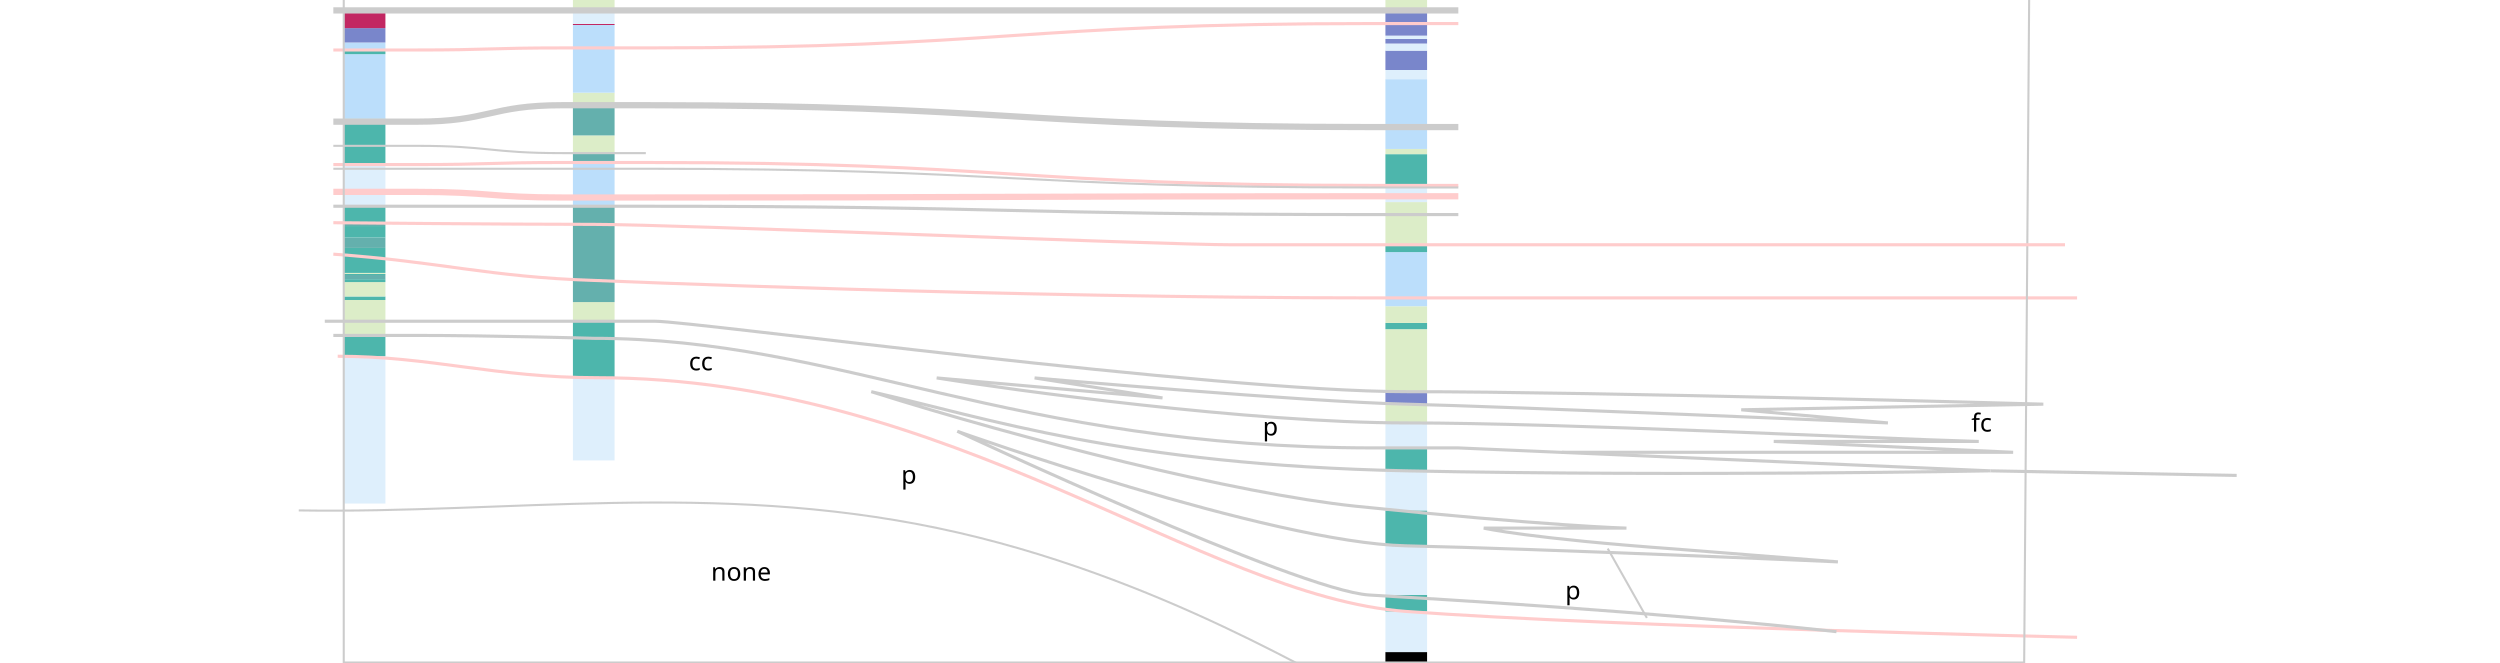
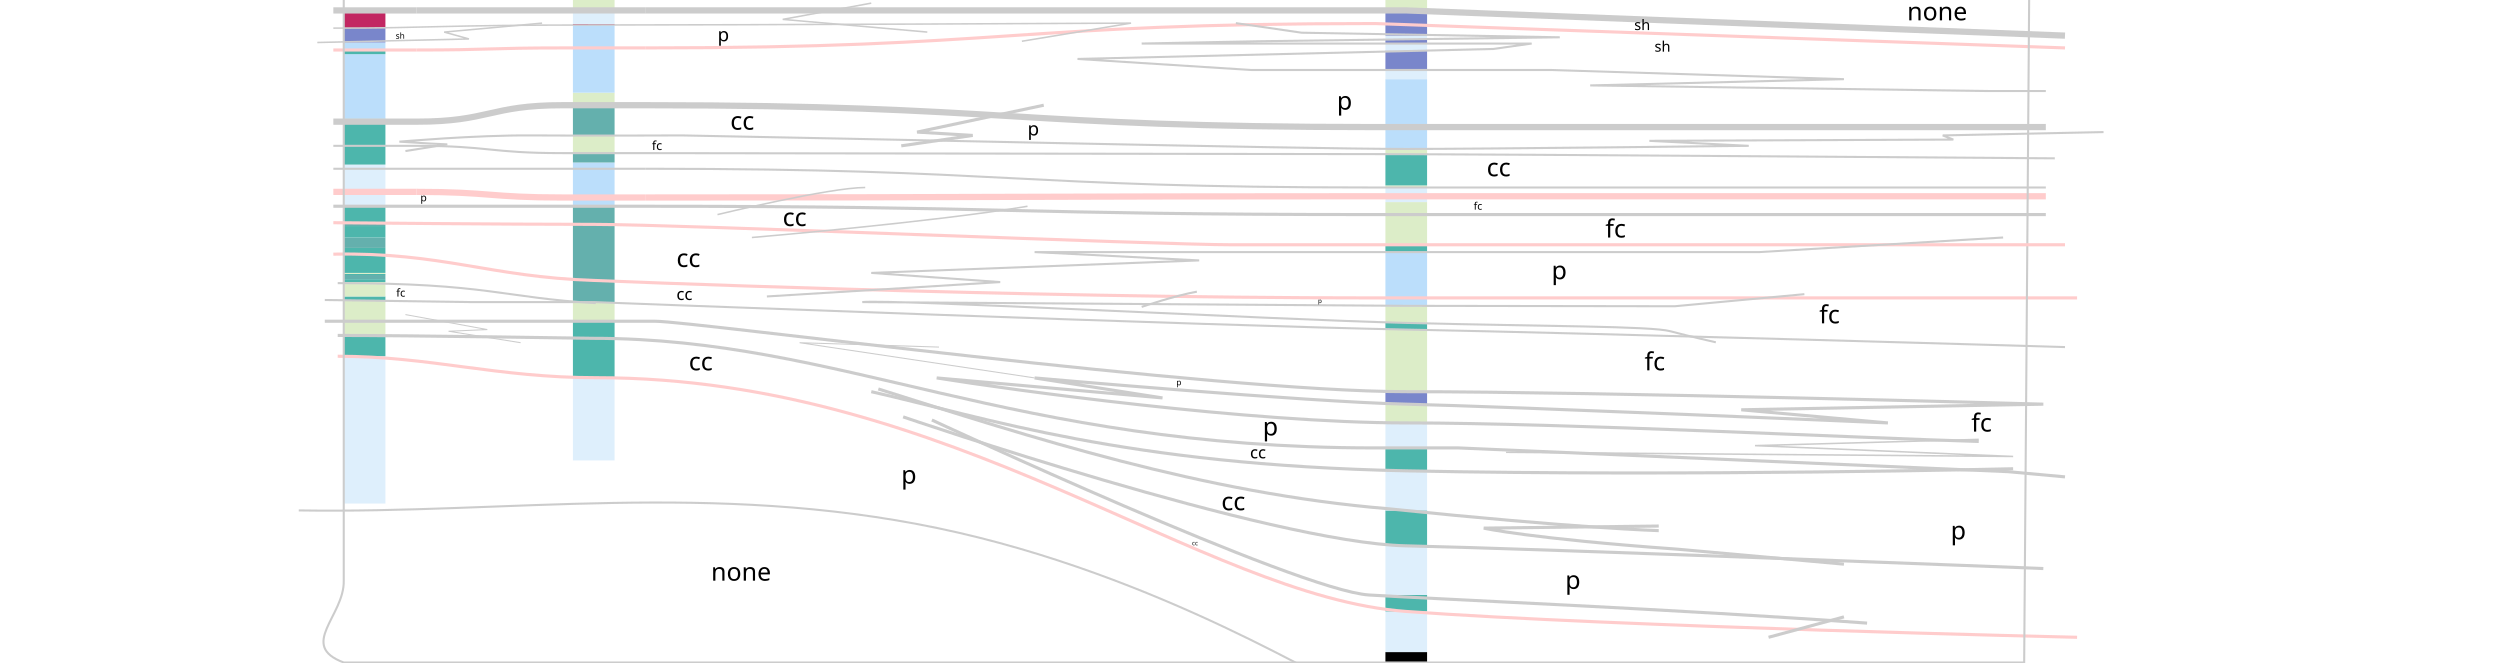
- <svg xmlns="http://www.w3.org/2000/svg" version="1.1" x="0px" y="0px" width="1200px" height="318px" viewBox="0 0 1200 318" enable-background="new 0 0 1200 318" xml:space="preserve">
-   <g id="Layer_1">
+ <svg xmlns="http://www.w3.org/2000/svg" version="1.1" id="Layer_1" x="0px" y="0px" width="1200px" height="318px" viewBox="0 0 1200 318" enable-background="new 0 0 1200 318" xml:space="preserve">
+   <g id="Layer_1_1_">
    <g display="none">
      <g display="inline">
        <path fill="none" stroke="#FFCCCC" stroke-width="3" d="M160,92.1h40 M200,92.1c35,0,35,2.7,70,2.7h40" />
        <path fill="none" stroke="#FFCCCC" stroke-width="3" d="M160,92.1h40 M200,92.1c35,0,35,2.7,70,2.7h40 M310,94.8     c175,0,175-0.6,350-0.6h40" />
      </g>
      <g display="inline">
        <path fill="none" stroke="#CCCCCC" d="M160,70h40 M200,70c35,0,35,3.5,70,3.5h40" />
      </g>
      <g display="inline">
        <path fill="none" stroke="#FFCCCC" stroke-width="1.5" d="M160,123h40 M200,123c35,0,35,11,70,11h40" />
        <path fill="none" stroke="#FFCCCC" stroke-width="1.5" d="M160,123h40 M200,123c35,0,35,11,70,11h40 M310,134c175,0,175,9,350,9     h40" />
      </g>
      <g display="inline">
        <path fill="none" stroke="#FFCCCC" stroke-width="1.5" d="M160,24h40 M200,24c35,0,35-1,70-1h40" />
        <path fill="none" stroke="#FFCCCC" stroke-width="1.5" d="M160,24h40 M200,24c35,0,35-1,70-1h40 M310,23c175,0,175-11.7,350-11.7     h40" />
      </g>
      <g display="inline">
        <path fill="none" stroke="#FFCCCC" stroke-width="1.5" d="M160,171h40 M200,171c35,0,35,10.6,70,10.6h40" />
        <path fill="none" stroke="#FFCCCC" stroke-width="1.5" d="M160,171h40 M200,171c35,0,35,10.6,70,10.6h40 M310,181.6     c175,0,175,111.9,350,111.9h40" />
      </g>
      <g display="inline">
        <path fill="none" stroke="#FFCCCC" stroke-width="1.5" d="M160,79h40 M200,79c35,0,35-1,70-1h40" />
        <path fill="none" stroke="#FFCCCC" stroke-width="1.5" d="M160,79h40 M200,79c35,0,35-1,70-1h40 M310,78c175,0,175,11,350,11h40" />
      </g>
      <g display="inline">
        <path fill="none" stroke="#CCCCCC" d="M160,81h40 M200,81c35,0,35,0,70,0h40" />
        <path fill="none" stroke="#CCCCCC" d="M160,81h40 M200,81c35,0,35,0,70,0h40 M310,81c175,0,175,9,350,9h40" />
      </g>
      <g display="inline">
        <path fill="none" stroke="#CCCCCC" stroke-width="3" d="M160,58.4h40 M200,58.4c35,0,35-7.9,70-7.9h40" />
        <path fill="none" stroke="#CCCCCC" stroke-width="3" d="M160,58.4h40 M200,58.4c35,0,35-7.9,70-7.9h40 M310,50.5     C485,50.5,485,61,660,61h40" />
      </g>
      <g display="inline">
        <path fill="none" stroke="#CCCCCC" stroke-width="1.5" d="M160,161h40 M200,161c35,0,35,2,70,2h40" />
        <path fill="none" stroke="#CCCCCC" stroke-width="1.5" d="M160,161h40 M200,161c35,0,35,2,70,2h40 M310,163c175,0,175,52,350,52     h40" />
      </g>
      <g display="inline">
        <path fill="none" stroke="#CCCCCC" stroke-width="1.5" d="M160,99h40 M200,99c35,0,35,0,70,0h40" />
        <path fill="none" stroke="#CCCCCC" stroke-width="1.5" d="M160,99h40 M200,99c35,0,35,0,70,0h40 M310,99c175,0,175,4,350,4h40" />
      </g>
      <g display="inline">
        <path fill="none" stroke="#CCCCCC" stroke-width="3" d="M160,5h40 M200,5c35,0,35,0,70,0h40" />
        <path fill="none" stroke="#CCCCCC" stroke-width="3" d="M160,5h40 M200,5c35,0,35,0,70,0h40 M310,5c175,0,175,0,350,0h40" />
      </g>
    </g>
    <g>
      <g transform="translate(165, 5)">
        <g>
          <g>
            <rect y="166" fill="#DEEFFC" width="20" height="70.7" />
            <rect y="156" fill="#4DB6AC" width="20" height="10" />
            <rect y="139" fill="#DCEDC8" width="20" height="17" />
            <rect y="137.3" fill="#4DB6AC" width="20" height="1.7" />
            <rect y="130.4" fill="#DCEDC8" width="20" height="6.9" />
            <rect y="129" fill="#4DB6AC" width="20" height="1.4" />
            <rect y="127" fill="#64B0AD" width="20" height="2" />
            <rect y="126.5" fill="#4DB6AC" width="20" height="0.5" />
            <rect y="126" fill="#DCEDC8" width="20" height="0.5" />
            <rect y="114" fill="#4DB6AC" width="20" height="12" />
            <rect y="109" fill="#64B0AD" width="20" height="5" />
            <rect y="103.5" fill="#4DB6AC" width="20" height="5.5" />
            <rect y="101.8" fill="#64B0AD" width="20" height="1.7" />
            <rect y="94" fill="#4DB6AC" width="20" height="7.8" />
            <rect y="74" fill="#DEEFFC" width="20" height="20" />
            <rect y="52" fill="#4DB6AC" width="20" height="22" />
            <rect y="21" fill="#BBDEFB" width="20" height="31" />
            <rect y="19" fill="#4DB6AC" width="20" height="2" />
            <rect y="15.4" fill="#BBDEFB" width="20" height="3.6" />
            <rect y="8.5" fill="#7986CB" width="20" height="6.9" />
            <rect y="0" fill="#C22762" width="20" height="8.5" />
            <rect y="-0.5" fill="#DCEDC8" width="20" height="0.5" />
          </g>
        </g>
      </g>
      <g transform="translate(275, 5)">
        <g>
          <g>
            <rect y="176.3" fill="#DEEFFC" width="20" height="39.7" />
            <rect y="149.2" fill="#4DB6AC" width="20" height="27.1" />
            <rect y="140" fill="#DCEDC8" width="20" height="9.2" />
            <rect y="94" fill="#64B0AD" width="20" height="46" />
            <rect y="73" fill="#BBDEFB" width="20" height="21" />
            <rect y="68.5" fill="#64B0AD" width="20" height="4.5" />
            <rect y="60" fill="#DCEDC8" width="20" height="8.5" />
            <rect y="45.5" fill="#64B0AD" width="20" height="14.5" />
            <rect y="39.5" fill="#DCEDC8" width="20" height="6" />
            <rect y="7" fill="#BBDEFB" width="20" height="32.5" />
            <rect y="6.5" fill="#C22762" width="20" height="0.5" />
            <rect y="0" fill="#DEEFFC" width="20" height="6.5" />
            <rect y="-7" fill="#DCEDC8" width="20" height="7" />
          </g>
        </g>
      </g>
      <g transform="translate(665, 5)">
        <g>
          <g>
            <rect y="308" width="20" height="50" />
            <rect y="288.5" fill="#DEEFFC" width="20" height="19.5" />
            <rect y="280.6" fill="#4DB6AC" width="20" height="7.9" />
            <rect y="257" fill="#DEEFFC" width="20" height="23.6" />
            <rect y="240" fill="#4DB6AC" width="20" height="17" />
            <rect y="221" fill="#DEEFFC" width="20" height="19" />
            <rect y="210" fill="#4DB6AC" width="20" height="11" />
            <rect y="198" fill="#DEEFFC" width="20" height="12" />
            <rect y="189" fill="#DCEDC8" width="20" height="9" />
            <rect y="183" fill="#7986CB" width="20" height="6" />
            <rect y="153" fill="#DCEDC8" width="20" height="30" />
            <rect y="150" fill="#4DB6AC" width="20" height="3" />
            <rect y="142" fill="#DCEDC8" width="20" height="8" />
            <rect y="116" fill="#BBDEFB" width="20" height="26" />
            <rect y="112.5" fill="#4DB6AC" width="20" height="3.5" />
            <rect y="92" fill="#DCEDC8" width="20" height="20.5" />
            <rect y="85" fill="#DEEFFC" width="20" height="7" />
            <rect y="84" fill="#DCEDC8" width="20" height="1" />
            <rect y="69" fill="#4DB6AC" width="20" height="15" />
            <rect y="66.5" fill="#DCEDC8" width="20" height="2.5" />
            <rect y="33" fill="#BBDEFB" width="20" height="33.5" />
            <rect y="28.6" fill="#DEEFFC" width="20" height="4.4" />
            <rect y="19.3" fill="#7986CB" width="20" height="9.3" />
            <rect y="15.9" fill="#DEEFFC" width="20" height="3.4" />
            <rect y="13.7" fill="#7986CB" width="20" height="2.2" />
            <rect y="12.1" fill="#DEEFFC" width="20" height="1.6" />
            <rect y="0" fill="#7986CB" width="20" height="12.1" />
            <rect y="-33.9" fill="#DCEDC8" width="20" height="33.9" />
          </g>
        </g>
      </g>
    </g>
  </g>
  <g id="Lines">
-     <path fill="none" stroke="#FFCCCC" stroke-width="1.5" d="M160,122L160,122c51.1,3.6,75,11,125,12.6c0,0,200,8.4,375,8.4h337" />
+     <path fill="none" stroke="#FFCCCC" stroke-width="1.5" d="M160,122L160,122c52.5-1,75,11,125,12.6c0,0,200,8.4,375,8.4h337" />
    <path fill="none" stroke="#FFCCCC" stroke-width="1.5" d="M162.1,171c44.5,0,76,10.3,124.3,10.3c170.8,0,290.1,105,388.6,112.2   c99.4,7.3,322,12.4,322,12.4" />
-     <path fill="none" stroke="#CCCCCC" stroke-width="1.5" d="M160,161h40 M200,161c35,0,85,1.4,85,1.4c118.7,0,200,52.6,375,52.6h40   l255.4,11c0,0-144.8,2.8-280.4,0s-201.5-25.5-256.8-38c72.1,22.8,175.7,49.1,232.7,55c92.1,9.5,129.8,10.5,129.8,10.5h-68.5   c0,0,22,5,92.9,10.1l77.1,6.1c0,0-142.4-6.3-207.3-7.7c-64.8-1.4-215.4-55-215.4-55s163.5,76.5,197.7,78.6   c34.2,2.1,133.8,7.7,224.3,17.6" />
-     <path fill="none" stroke="#FFCCCC" stroke-width="3" d="M160,92.1h40 M200,92.1c35,0,35,2.7,70,2.7h40 M310,94.8   c175,0,175-0.6,350-0.6h40" />
-     <path fill="none" stroke="#CCCCCC" d="M160,70h40 M200,70c35,0,35,3.5,70,3.5h40" />
-     <path fill="none" stroke="#FFCCCC" stroke-width="1.5" d="M160,24h40 M200,24c35,0,35-1,70-1h40 M310,23c175,0,175-11.7,350-11.7   h40" />
-     <path fill="none" stroke="#FFCCCC" stroke-width="1.5" d="M160,79h40 M200,79c35,0,35-1,70-1h40 M310,78c175,0,175,11,350,11h40" />
-     <path fill="none" stroke="#CCCCCC" d="M160,81h40 M200,81c35,0,35,0,70,0h40 M310,81c175,0,175,9,350,9h40" />
-     <path fill="none" stroke="#CCCCCC" stroke-width="3" d="M160,58.4h40 M200,58.4c35,0,35-7.9,70-7.9h40 M310,50.5   C485,50.5,485,61,660,61h40" />
-     <path fill="none" stroke="#CCCCCC" stroke-width="1.5" d="M160,99h40 M200,99c35,0,35,0,70,0h40 M310,99c175,0,175,4,350,4h40" />
-     <path fill="none" stroke="#CCCCCC" stroke-width="3" d="M160,5h40 M200,5c35,0,35,0,70,0h40 M310,5c175,0,175,0,350,0h40" />
-     <polygon fill="none" stroke="#CCCCCC" points="971.6,318 165,318 165,-1.6 974,-1.6  " />
+     <path fill="none" stroke="#CCCCCC" stroke-width="1.5" d="M447.3,201.6c0,0,175.7,81.9,209.9,84s147.8,6.8,239,13.5" />
+     <path fill="none" stroke="#CCCCCC" stroke-width="1.5" d="M980.8,272.9c0,0-241-9.5-305.9-10.9c-64.8-1.4-241.4-61.9-241.4-61.9" />
+     <path fill="none" stroke="#CCCCCC" stroke-width="1.5" d="M796.2,252.5l-84,1c0,0,22,5,92.9,10.1l80,7.2" />
+     <path fill="none" stroke="#CCCCCC" stroke-width="1.5" d="M421.6,186.7c72.1,22.8,156.2,50.2,244.8,57.5   c92.1,9.5,129.8,10.5,129.8,10.5" />
+     <path fill="none" stroke="#CCCCCC" stroke-width="1.5" d="M966.3,225c0,0-155.7,3.8-291.3,1s-201.5-25.5-256.8-38" />
+     <path fill="none" stroke="#CCCCCC" stroke-width="1.5" d="M162.1,161c35,0,122.9,1.4,122.9,1.4c118.7,0,200,52.6,375,52.6h40   l263.9,11.4l27.3,2.5" />
+     <line fill="none" stroke="#FFCCCC" stroke-width="3" x1="160" y1="92.1" x2="200" y2="92.1" />
+     <path fill="none" stroke="#FFCCCC" stroke-width="3" d="M200,92.1c35,0,35,2.7,70,2.7h40" />
+     <path fill="none" stroke="#FFCCCC" stroke-width="3" d="M310,94.8c175,0,175-0.6,350-0.6h322" />
+     <path fill="none" stroke="#CCCCCC" d="M160,70h40c35,0,35,3.5,70,3.5h40c67.5,0,310.2,0.5,365,0.5c33.6,0,311.3,2,311.3,2" />
+     <line fill="none" stroke="#FFCCCC" stroke-width="1.5" x1="160" y1="24" x2="200" y2="24" />
+     <path fill="none" stroke="#FFCCCC" stroke-width="1.5" d="M200,24c35,0,35-1,70-1h40" />
+     <path fill="none" stroke="#FFCCCC" stroke-width="1.5" d="M310,23c175,0,175-11.7,350-11.7L991.2,23" />
+     <path fill="none" stroke="#CCCCCC" d="M160,81c0,0,75,0,110,0h40" />
+     <path fill="none" stroke="#CCCCCC" d="M310,81c175,0,175,9,350,9h322" />
+     <path fill="none" stroke="#CCCCCC" stroke-width="3" d="M160,58.4h40c35,0,35-7.9,70-7.9h40C485,50.5,485,61,660,61h322" />
+     <path fill="none" stroke="#CCCCCC" stroke-width="1.5" d="M160,99h150c175,0,175,4,350,4h322" />
+     <line fill="none" stroke="#CCCCCC" stroke-width="3" x1="160" y1="5" x2="200" y2="5" />
+     <path fill="none" stroke="#CCCCCC" stroke-width="3" d="M200,5c35,0,35,0,70,0h40" />
+     <path fill="none" stroke="#CCCCCC" stroke-width="3" d="M310,5c175,0,190,0,365,0l316.2,12.1" />
+     <path fill="none" stroke="#CCCCCC" d="M165,278.7V-1.6h809L971.6,318H165C142.9,309.8,165.4,295.6,165,278.7z" />
    <path fill="none" stroke="#CCCCCC" d="M143.4,245c100.7,1.6,198.8-14,306.7,8.5s191.7,77.8,198.8,77.8" />
-     <path fill="none" stroke="#CCCCCC" stroke-width="1.5" d="M155.9,154.2c25.6,0,140.3,0,158.6,0c18.3,0,268.9,33.8,360.5,33.8   s305.8,6,305.8,6l-145,2.7l70.4,6.3c0,0-183-7.9-231.2-9s-178.4-12.6-178.4-12.6L558,191l-108.4-9.6C484.8,187.1,600.2,203,675,203   s221,7.4,274.8,8.9h-98.4l114.9,5.2H749.7" />
-     <line fill="none" stroke="#CCCCCC" stroke-width="1.5" x1="955.4" y1="226" x2="1073.6" y2="228.2" />
-     <line fill="none" stroke="#CCCCCC" x1="771.7" y1="263.3" x2="790.5" y2="296.6" />
+     <path fill="none" stroke="#CCCCCC" stroke-width="0.75" d="M949.8,210.9l-107.4,3l123.9,5.2l-243.4-2" />
+     <path fill="none" stroke="#CCCCCC" stroke-width="1.5" d="M155.9,154.2c25.6,0,140.3,0,158.6,0S583.4,188,675,188s305.8,6,305.8,6   l-145,2.7l70.4,6.3c0,0-183-7.9-231.2-9s-178.4-12.6-178.4-12.6L558,191l-108.4-9.6C484.8,187.1,600.2,203,675,203   s221,7.4,274.8,8.9" />
    <path fill="none" stroke="#FFCCCC" stroke-width="1.5" d="M991.2,117.5c0,0-363.1,0-399.3,0s-266.2-9.8-306.9-9.8s-125-0.8-125-0.8   " />
+     <line fill="none" stroke="#CCCCCC" stroke-width="1.5" x1="848.9" y1="305.9" x2="885.1" y2="296.1" />
+     <path fill="none" stroke="#CCCCCC" d="M155.9,144l69.9,1H285c0,0,303.4,11.6,390,13.2s316.2,8.4,316.2,8.4" />
+     <polyline fill="none" stroke="#CCCCCC" stroke-width="0.5" points="249.9,164.5 215.3,159 233.9,158.2 194.6,151  " />
+     <polyline fill="none" stroke="#CCCCCC" stroke-width="0.5" points="450.7,166.6 383.8,164.5 496.6,181.4  " />
+     <path fill="none" stroke="#CCCCCC" d="M194.6,72.5l20.1-3.2l-8.2-0.4L191.7,68c0,0,36.6-3.2,63.3-3s72.4,0,72.4,0   c74.2,1.3,297.3,6.5,347.6,6.5c36.7,0,164.4-1.5,164.4-1.5l-47.7-2.4L937.6,67l-5.1-2l77.2-1.6" />
+     <polyline fill="none" stroke="#CCCCCC" points="368.1,142.3 480.1,135.4 418.2,131 575.6,125 496.6,121 675,121 844.6,121    961.5,114  " />
+     <path fill="none" stroke="#CCCCCC" d="M162.1,135.9c72.4,0,79.6,7.1,123.9,9.6" />
+     <path fill="none" stroke="#CCCCCC" d="M823.6,164.3c0,0-12.5-2.8-21.8-5.3s-59.3-2.3-126.8-4s-246.4-11.5-261.1-10l261.1,1.8   l128.9,0.2l62.2-5.8" />
+     <path fill="none" stroke="#CCCCCC" stroke-width="0.75" d="M360.9,114c0,0,88.1-7.5,132.3-15" />
+     <path fill="none" stroke="#CCCCCC" d="M548,147.3c0,0,16.3-5.5,26.5-7.3" />
+     <polyline fill="none" stroke="#CCCCCC" stroke-width="1.5" points="432.6,70 466.9,65 440.2,63.4 501,50.5  " />
+     <path fill="none" stroke="#CCCCCC" stroke-width="0.75" d="M160,13.5c47.3,0,50.3-1.5,125-1.5s257.9-0.9,257.9-0.9l-52.4,8.7" />
+     <polyline fill="none" stroke="#CCCCCC" stroke-width="0.75" points="152.3,20.4 225.1,18.7 213.2,15.4 260.2,11.1  " />
+     <polyline fill="none" stroke="#CCCCCC" stroke-width="0.75" points="445.1,15.4 375.7,9.3 418.2,1.5  " />
+     <polyline fill="none" stroke="#CCCCCC" points="593.2,11.1 624.8,15.7 748.7,17.9 603.7,19.8 548,20.9 735.2,20.9 716.8,23.5    517.2,28.3 600.7,33.6 744.7,33.6 885.1,38 763.3,41 954.3,43.7 982,43.7  " />
+     <path fill="none" stroke="#CCCCCC" stroke-width="0.75" d="M344.4,103c0,0,53.7-13,70.9-13" />
+     <path fill="none" d="M520.6,245c10.4-0.2,35.8,0,35.8,0" />
+     <path fill="none" d="M550.5,238.5c10.4-0.2,35.8-9.6,35.8-9.6" />
+     <path fill="none" d="M568.3,220.1C578.7,219.9,600,209,600,209" />
  </g>
  <g id="Facies">
-     <text transform="matrix(1 0 0 1 330.6108 177.7471)" font-family="'MyriadPro-Regular'" font-size="12px">cc</text>
-     <text transform="matrix(1 0 0 1 341.3084 278.7215)" font-family="'MyriadPro-Regular'" font-size="12px">none</text>
-     <text transform="matrix(1 0 0 1 946.2139 207.1543)" font-family="'MyriadPro-Regular'" font-size="12px">fc</text>
-     <text transform="matrix(1 0 0 1 751.3169 287.6447)" font-family="'MyriadPro-Regular'" font-size="12px">p</text>
-     <text transform="matrix(1 0 0 1 606.1223 209.0004)" font-family="'MyriadPro-Regular'" font-size="12px">p</text>
-     <text transform="matrix(1 0 0 1 432.5821 232.1247)" font-family="'MyriadPro-Regular'" font-size="12px">p</text>
+     <text transform="matrix(1 0 0 1 330.6108 177.7471)" font-family="'ArialMT'" font-size="12px">cc</text>
+     <text transform="matrix(1 0 0 1 341.3084 278.7215)" font-family="'ArialMT'" font-size="12px">none</text>
+     <text transform="matrix(1 0 0 1 946.2139 207.1543)" font-family="'ArialMT'" font-size="12px">fc</text>
+     <text transform="matrix(1 0 0 1 751.3169 282.6447)" font-family="'ArialMT'" font-size="12px">p</text>
+     <text transform="matrix(1 0 0 1 606.1223 209.0004)" font-family="'ArialMT'" font-size="12px">p</text>
+     <text transform="matrix(1 0 0 1 432.5821 232.1247)" font-family="'ArialMT'" font-size="12px">p</text>
+     <text transform="matrix(1 0 0 1 564.6277 184.9206)" font-family="'ArialMT'" font-size="4px">p</text>
+     <text transform="matrix(1 0 0 1 789.3549 177.7468)" font-family="'ArialMT'" font-size="12px">fc</text>
+     <text transform="matrix(1 0 0 1 770.5541 114.0005)" font-family="'ArialMT'" font-size="12px">fc</text>
+     <text transform="matrix(1 0 0 1 641.702 52.609)" font-family="'ArialMT'" font-size="12px">p</text>
+     <text transform="matrix(1 0 0 1 375.6619 108.4999)" font-family="'ArialMT'" font-size="12px">cc</text>
+     <text transform="matrix(1 0 0 1 324.682 128.1499)" font-family="'ArialMT'" font-size="12px">cc</text>
+     <text transform="matrix(1 0 0 1 324.6821 144)" font-family="'ArialMT'" font-size="8px">cc</text>
+     <text transform="matrix(1 0 0 1 744.7489 134)" font-family="'ArialMT'" font-size="12px">p</text>
+     <text transform="matrix(1 0 0 1 493.227 64.9998)" font-family="'ArialMT'" font-size="9px">p</text>
+     <text transform="matrix(1 0 0 1 350.5292 62.2503)" font-family="'ArialMT'" font-size="12px">cc</text>
+     <text transform="matrix(1 0 0 1 632.6437 145.4619)" font-family="'ArialMT'" font-size="3px">p</text>
+     <text transform="matrix(1 0 0 1 344.4357 19.7998)" font-family="'ArialMT'" font-size="9px">p</text>
+     <text transform="matrix(1 0 0 1 794.1621 24.7954)" font-family="'ArialMT'" font-size="7px">sh</text>
+     <text transform="matrix(1 0 0 1 784.4243 14.425)" font-family="'ArialMT'" font-size="7px">sh</text>
+     <text transform="matrix(1 0 0 1 189.9183 18.6)" font-family="'ArialMT'" font-size="4px">sh</text>
+     <text transform="matrix(1 0 0 1 915.4325 9.7444)" font-family="'ArialMT'" font-size="12px">none</text>
+     <text transform="matrix(1 0 0 1 873.2318 155.2)" font-family="'ArialMT'" font-size="12px">fc</text>
+     <text transform="matrix(1 0 0 1 312.8964 72.0002)" font-family="'ArialMT'" font-size="6px">fc</text>
+     <text transform="matrix(1 0 0 1 201.7891 96.6235)" font-family="'ArialMT'" font-size="5px">p</text>
+     <text transform="matrix(1 0 0 1 707.3557 100.6467)" font-family="'ArialMT'" font-size="5px">fc</text>
+     <text transform="matrix(1 0 0 1 713.5973 84.6016)" font-family="'ArialMT'" font-size="12px">cc</text>
+     <text transform="matrix(1 0 0 1 190.2012 142.3828)" font-family="'ArialMT'" font-size="5.283px">fc</text>
+     <text transform="matrix(1 0 0 1 586.2258 244.9038)" font-family="'ArialMT'" font-size="12px">cc</text>
+     <text transform="matrix(1 0 0 1 599.9998 219.9999)" font-family="'ArialMT'" font-size="8px">cc</text>
+     <text transform="matrix(1 0 0 1 572.1335 261.7343)" font-family="'ArialMT'" font-size="3px">cc</text>
+     <text transform="matrix(1 0 0 1 936.3196 258.8686)" font-family="'ArialMT'" font-size="12px">p</text>
  </g>
-   <g id="Labels">
- </g>
</svg>
